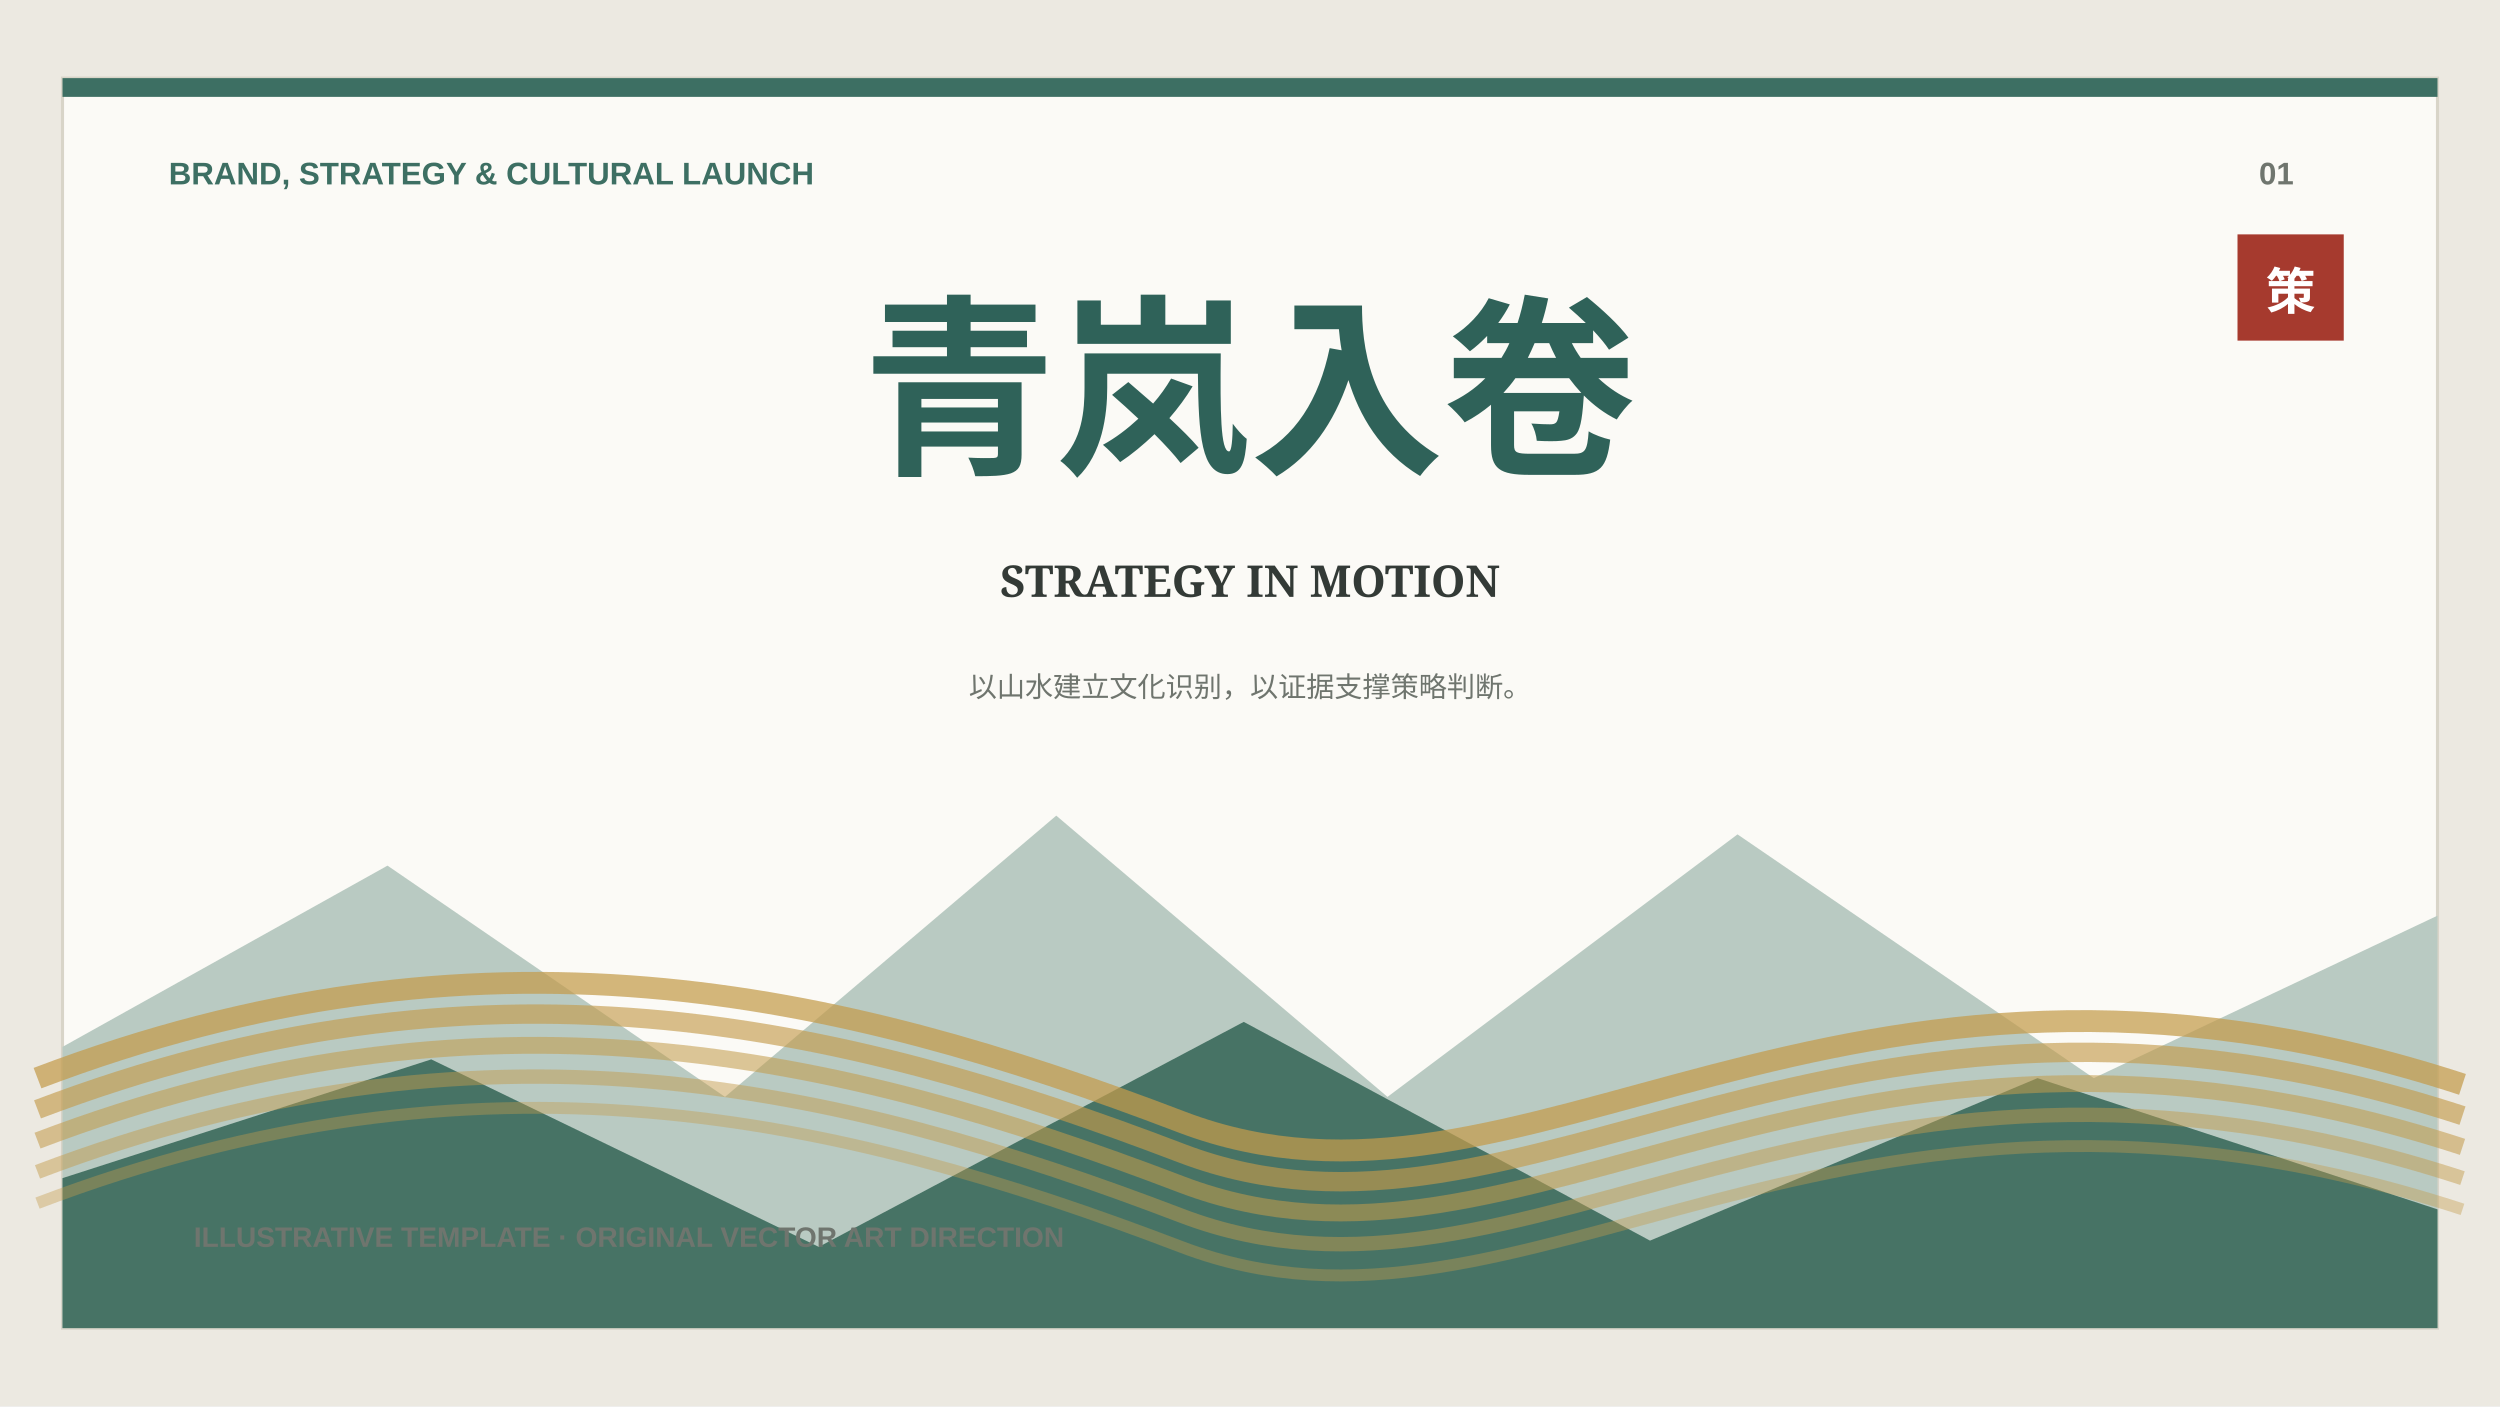
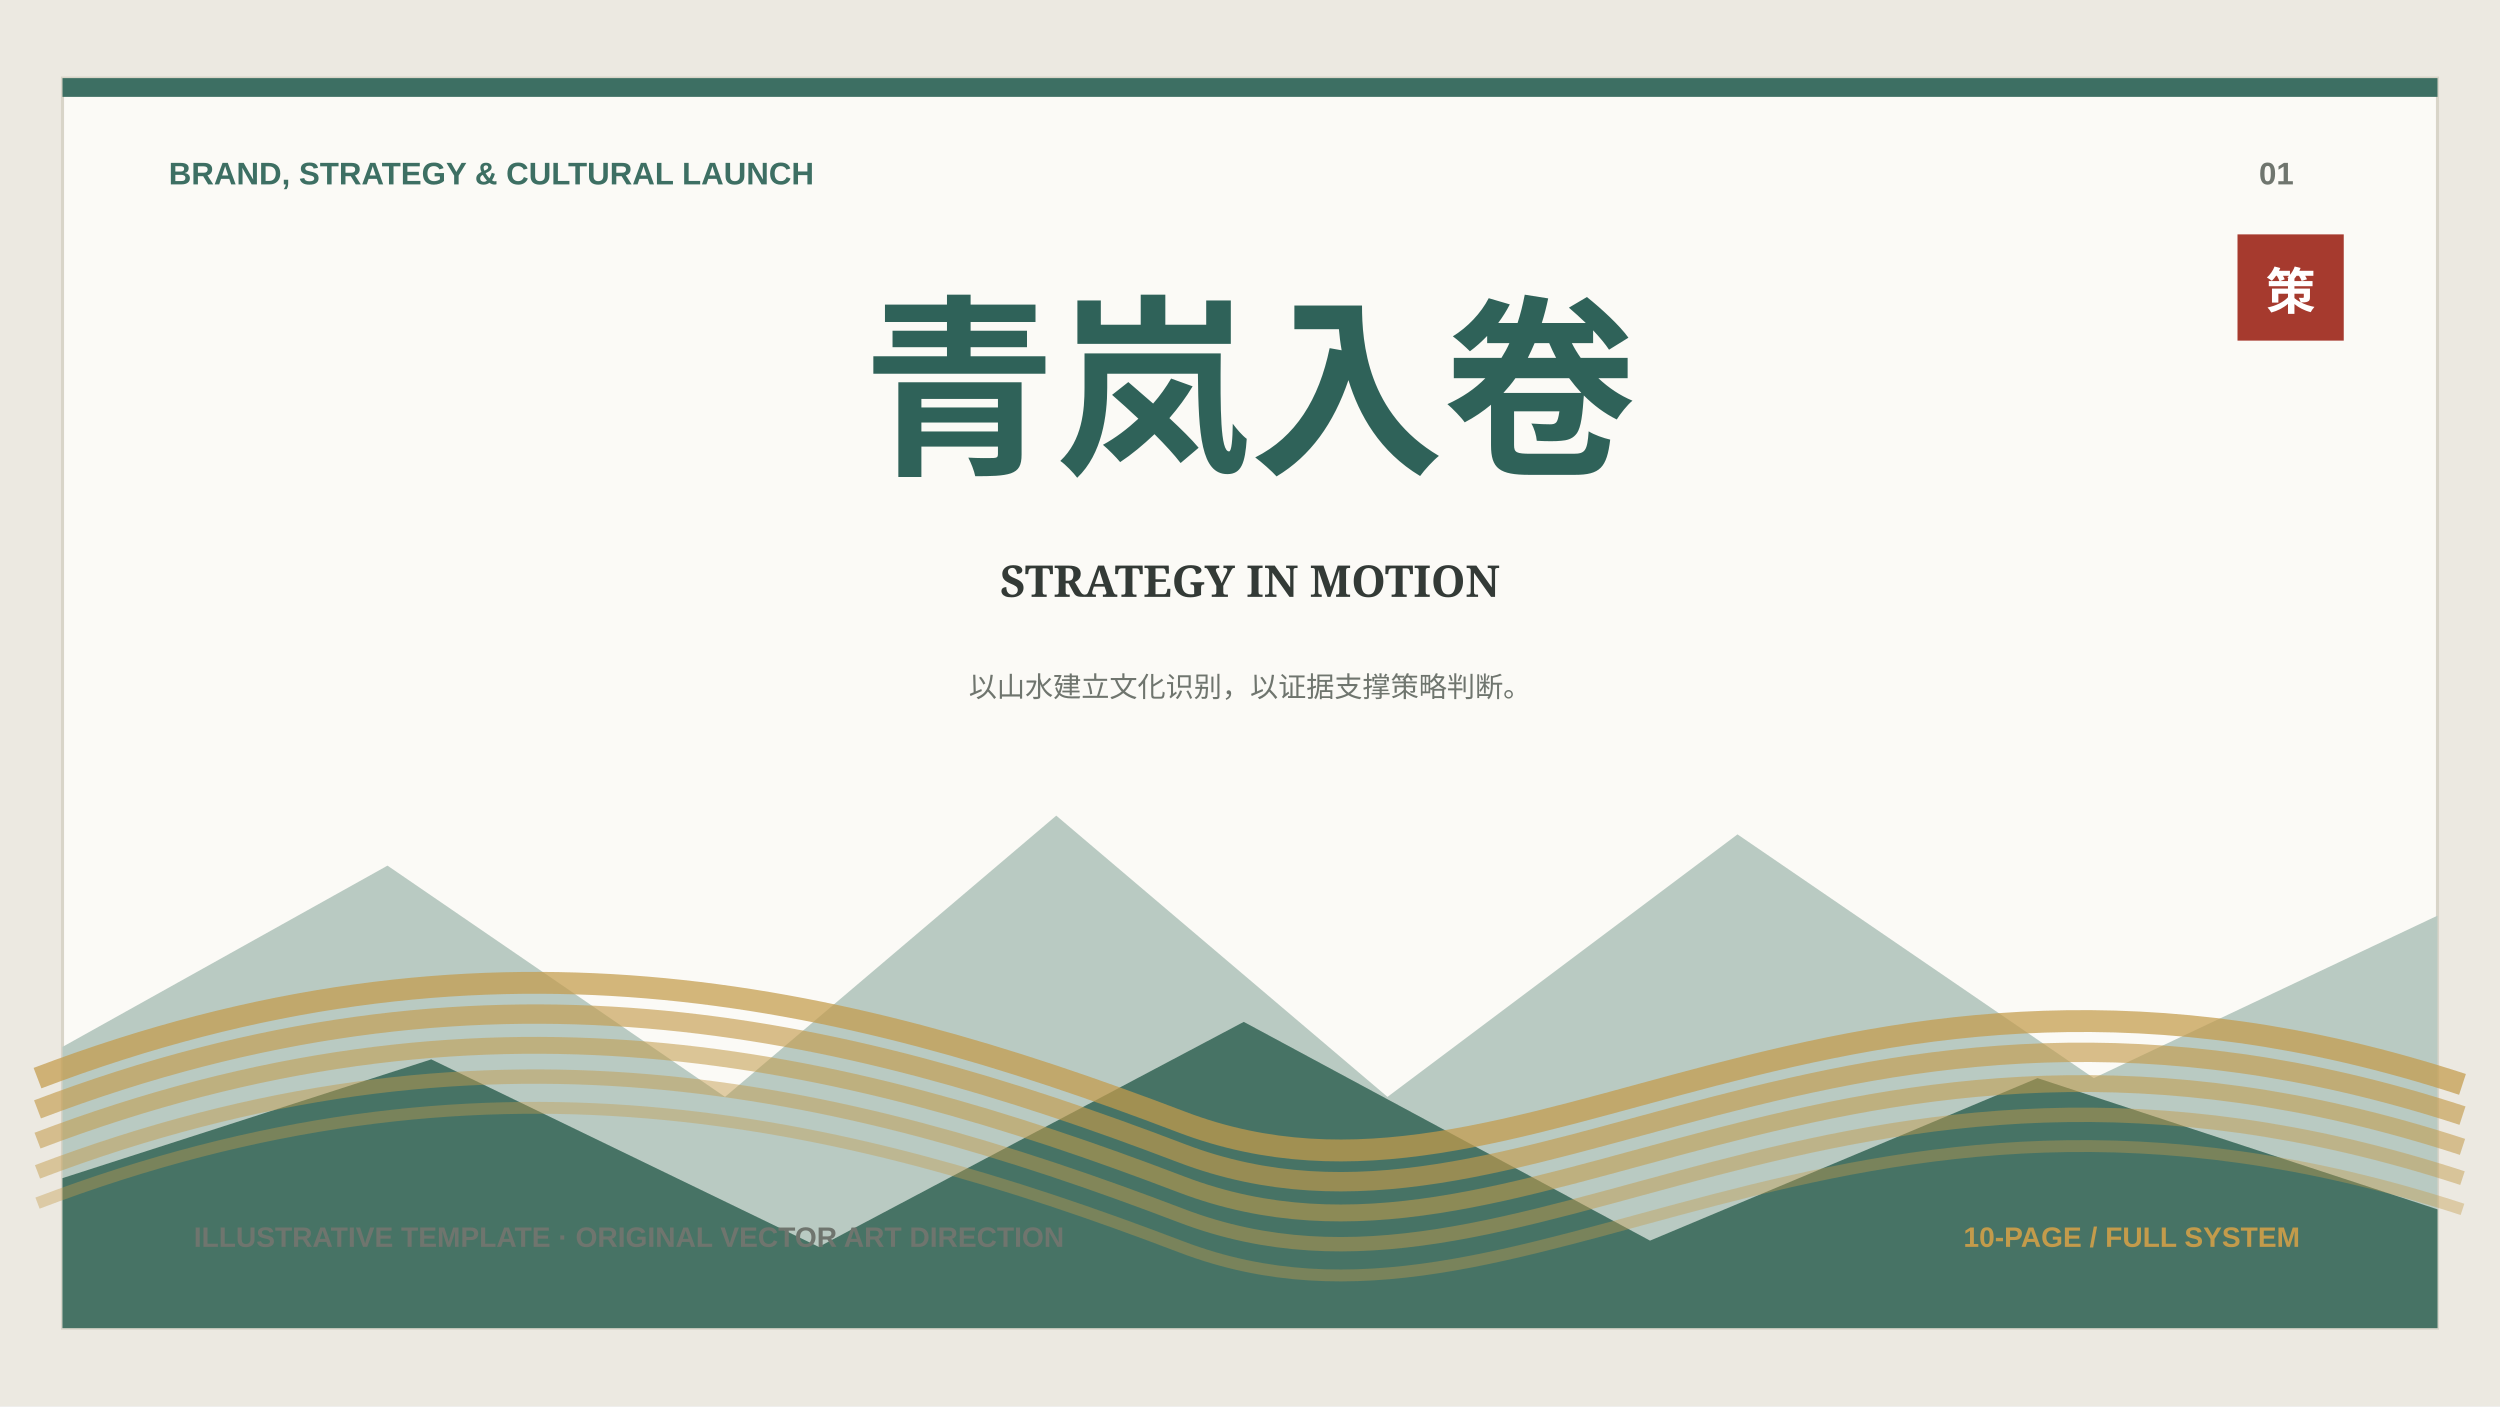
<svg xmlns="http://www.w3.org/2000/svg" width="1600" height="900" viewBox="0 0 1600 900">
  <rect x="0" y="0" width="1600" height="900" rx="0" fill="#ECE9E1" stroke="none" stroke-width="0" />
  <g transform="translate(40 50) scale(2)">
    <rect x="0" y="0" width="760" height="400" rx="0" fill="#FBFAF6" stroke="#D8D4C8" stroke-width="1" />
    <rect x="0" y="0" width="760" height="6" rx="0" fill="#3D6F63" stroke="none" stroke-width="0" />
    <text data-role="label" x="34" y="34" font-family="Microsoft YaHei, Noto Sans SC, Arial, sans-serif" font-size="10" font-weight="700" fill="#3D6F63" text-anchor="start">
      <tspan x="34" dy="0">BRAND, STRATEGY &amp; CULTURAL LAUNCH</tspan>
    </text>
    <text data-role="page-number" x="714" y="34" font-family="Microsoft YaHei, Noto Sans SC, Arial, sans-serif" font-size="10" font-weight="700" fill="#6F756E" text-anchor="end">
      <tspan x="714" dy="0">01</tspan>
    </text>
    <text data-role="deck-title" x="380" y="122" font-family="STXingkai, FZShuTi, KaiTi, serif" font-size="62" font-weight="700" fill="#2F6259" text-anchor="middle">
      <tspan x="380" dy="0">青岚入卷</tspan>
    </text>
    <text data-role="subheading" x="380" y="166" font-family="Georgia, serif" font-size="14" font-weight="700" fill="#333A36" text-anchor="middle">
      <tspan x="380" dy="0">STRATEGY IN MOTION</tspan>
    </text>
    <text data-role="body" x="380" y="198" font-family="Microsoft YaHei, Noto Sans SC, Arial, sans-serif" font-size="9" font-weight="400" fill="#6F756E" text-anchor="middle">
      <tspan x="380" dy="0">以山水建立文化识别，以证据支撑策略判断。</tspan>
    </text>
    <polygon points="0,400 0,310 104,252 212,326 318,236 424,326 536,242 650,320 760,268 760,400" fill="#B9CAC2" />
    <polygon points="0,400 0,352 118,314 242,374 378,302 508,372 632,320 760,362 760,400" fill="#477365" />
    <path d="M -8,320 C 134,266 248,292 358,334 S 566,256 768,322" fill="none" stroke="#C39B4B" stroke-width="7" opacity="0.72" />
    <path d="M -8,330 C 134,276 248,302 358,344 S 566,266 768,332" fill="none" stroke="#C39B4B" stroke-width="6.2" opacity="0.64" />
    <path d="M -8,340 C 134,286 248,312 358,354 S 566,276 768,342" fill="none" stroke="#C39B4B" stroke-width="5.4" opacity="0.56" />
    <path d="M -8,350 C 134,296 248,322 358,364 S 566,286 768,352" fill="none" stroke="#C39B4B" stroke-width="4.6" opacity="0.48" />
    <path d="M -8,360 C 134,306 248,332 358,374 S 566,296 768,362" fill="none" stroke="#C39B4B" stroke-width="3.8" opacity="0.4" />
    <rect x="696" y="50" width="34" height="34" rx="0" fill="#A63A2E" stroke="none" stroke-width="0" />
    <text data-role="quote" x="713" y="74" font-family="STXingkai, FZShuTi, KaiTi, serif" font-size="16" font-weight="700" fill="#FFFFFF" text-anchor="middle">
      <tspan x="713" dy="0">策</tspan>
    </text>
    <text data-role="source" x="42" y="374" font-family="Microsoft YaHei, Noto Sans SC, Arial, sans-serif" font-size="9" font-weight="700" fill="#6F756E" text-anchor="start">
      <tspan x="42" dy="0">ILLUSTRATIVE TEMPLATE · ORIGINAL VECTOR ART DIRECTION</tspan>
    </text>
+     <text data-role="annotation" x="716" y="374" font-family="Microsoft YaHei, Noto Sans SC, Arial, sans-serif" font-size="9" font-weight="700" fill="#C39B4B" text-anchor="end">
+       <tspan x="716" dy="0">10-PAGE / FULL SYSTEM</tspan>
+     </text>
  </g>
</svg>
